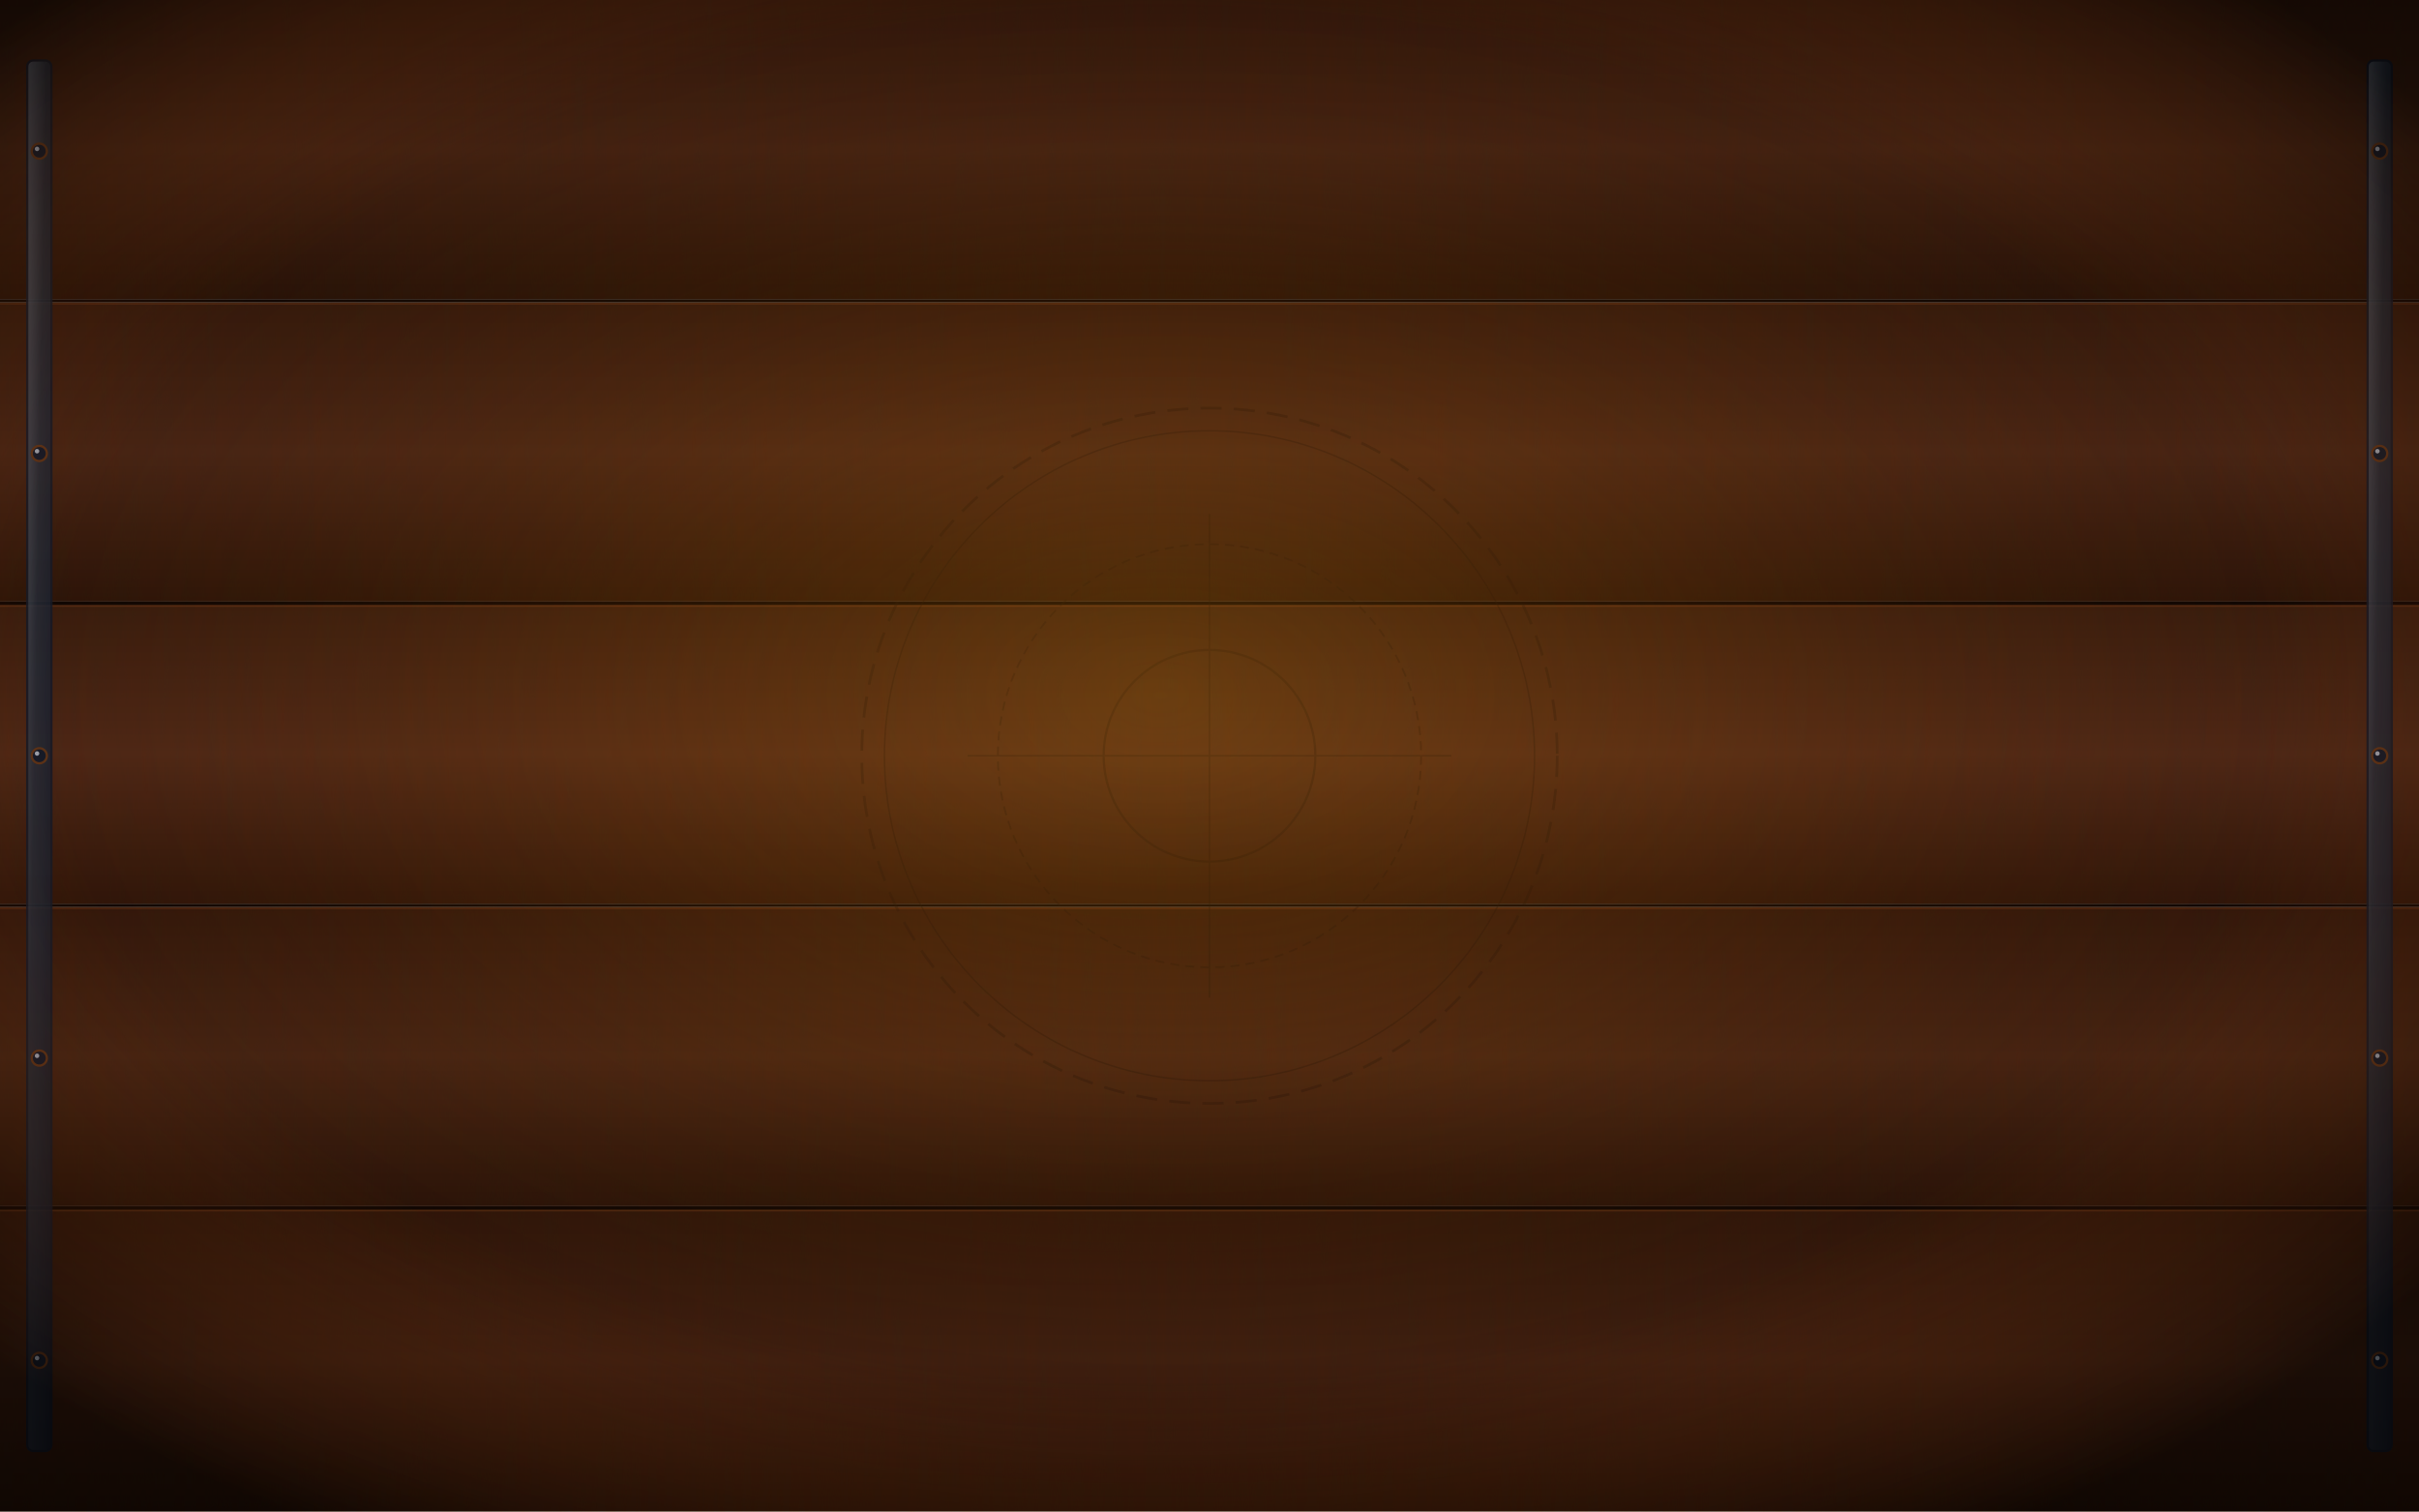
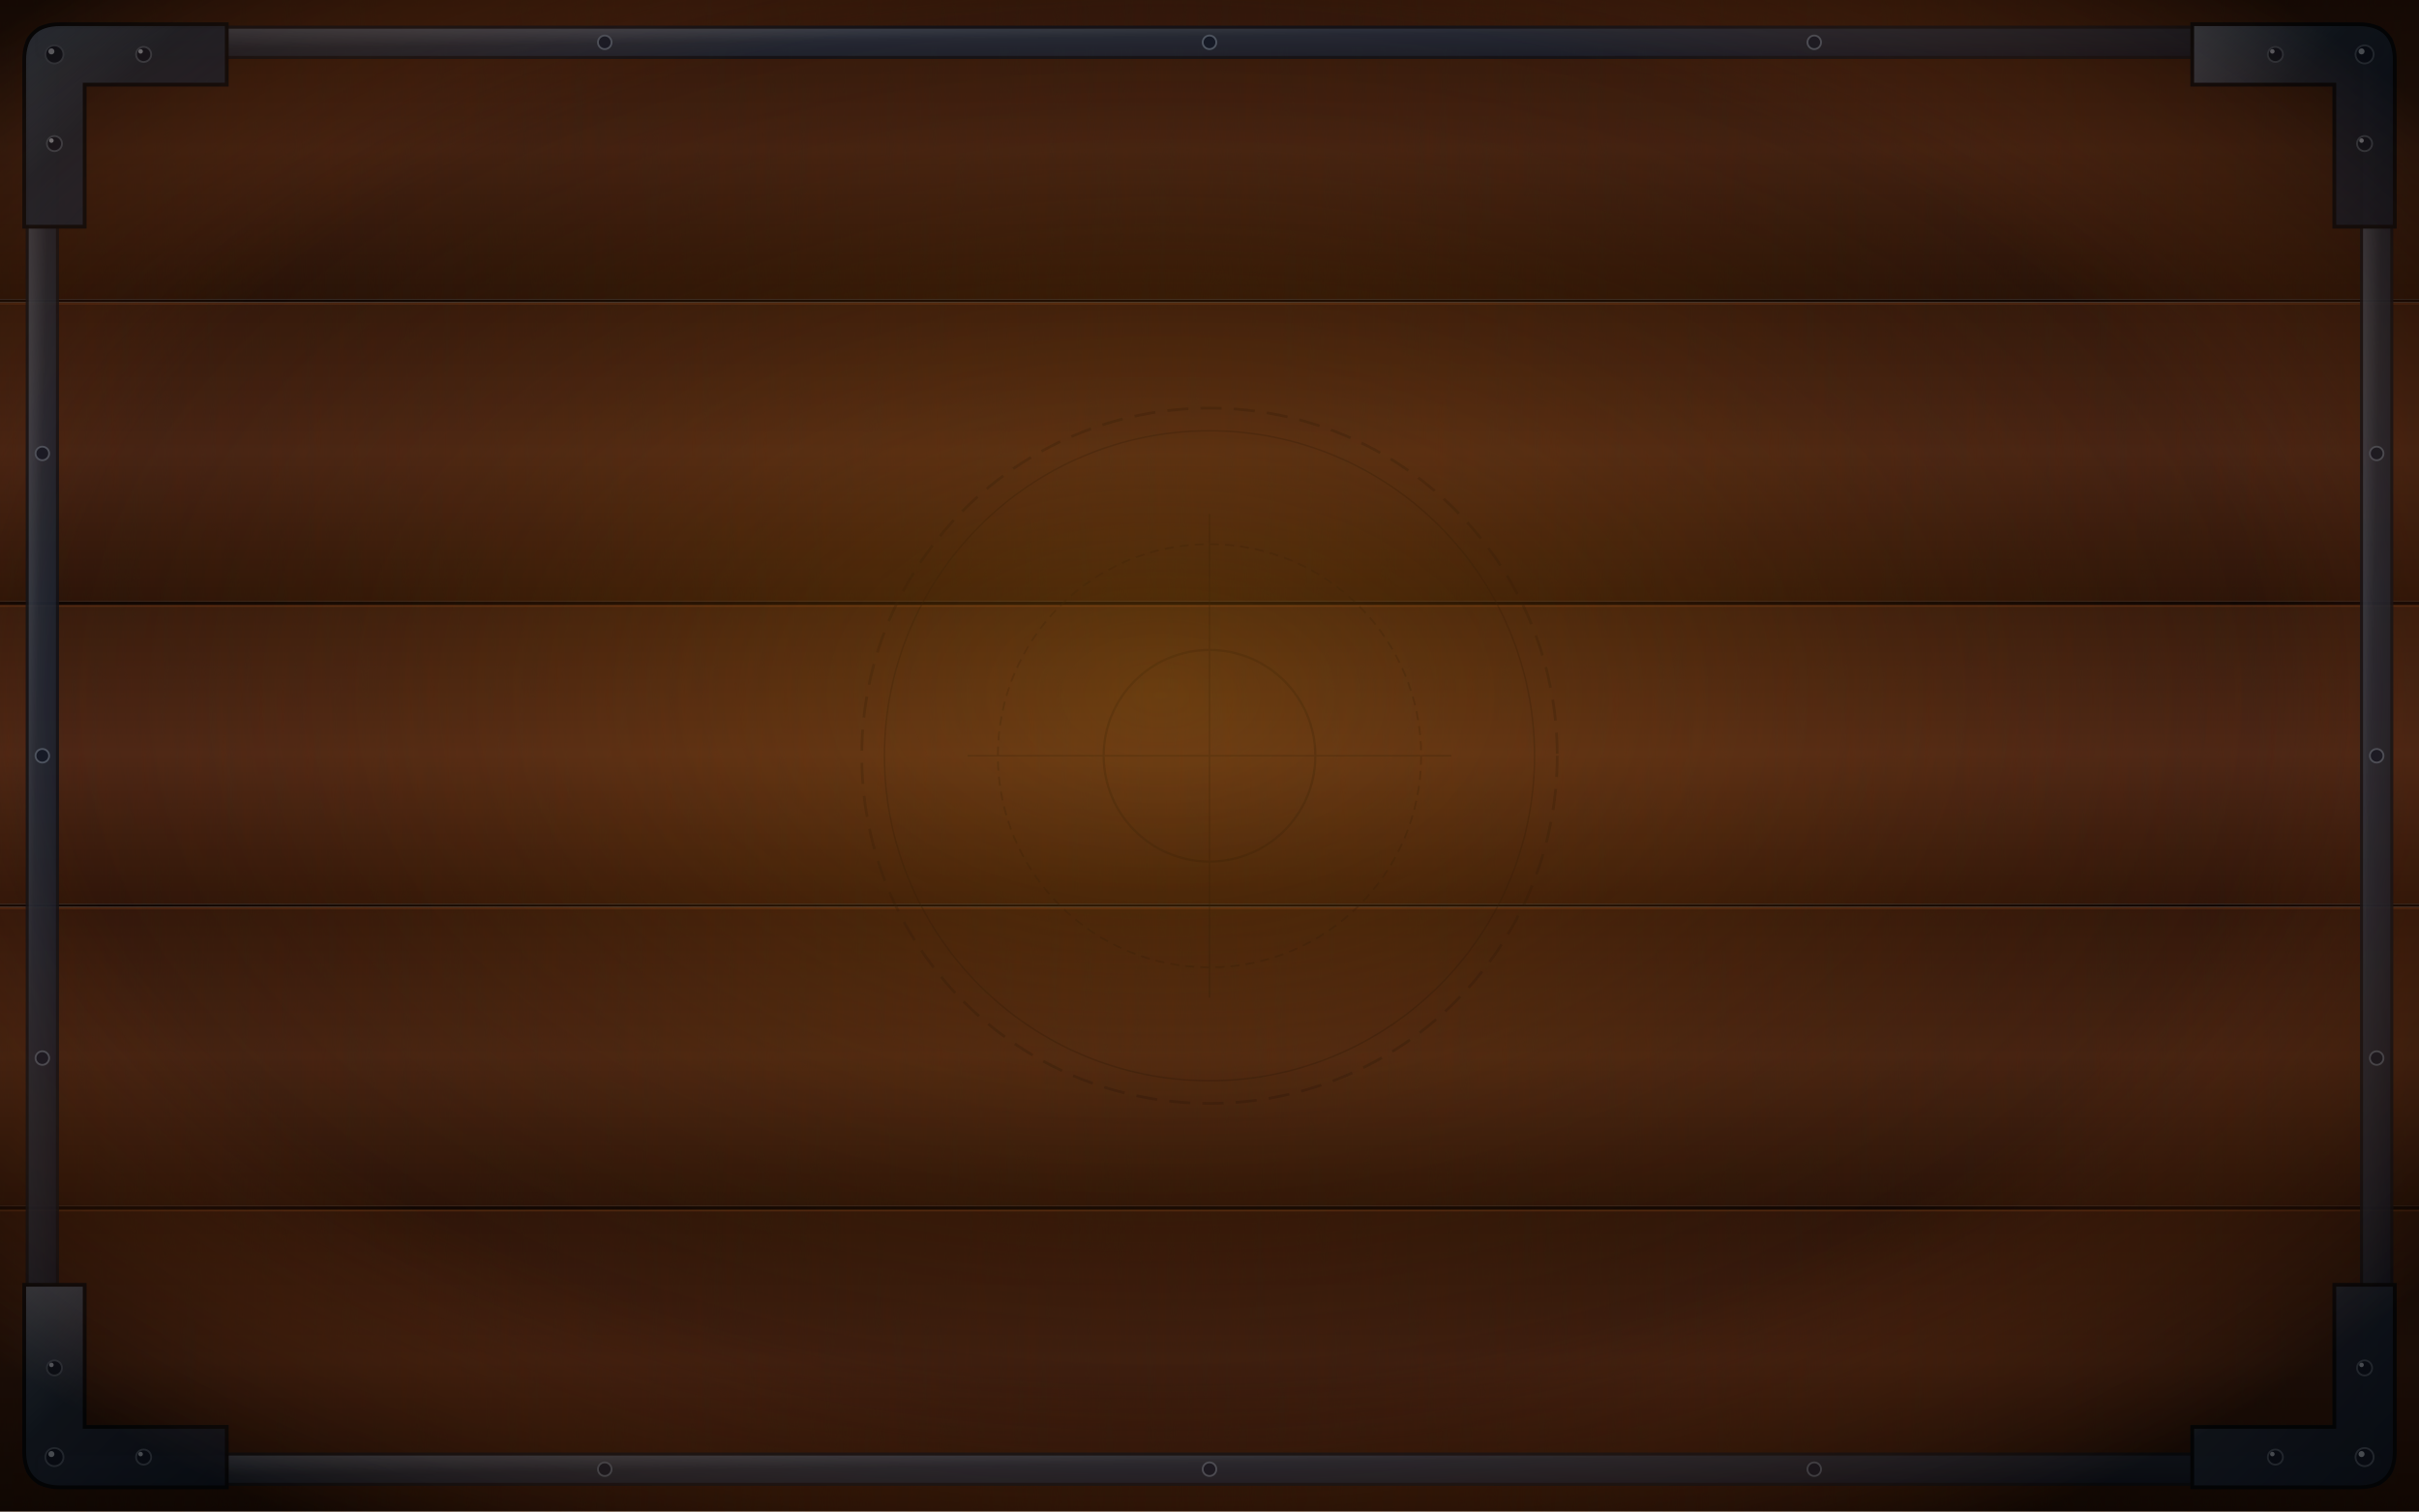
<svg xmlns="http://www.w3.org/2000/svg" width="100%" height="100%" viewBox="0 0 1600 1000" preserveAspectRatio="none">
  <defs>
    <filter id="woodGrain" x="0%" y="0%" width="100%" height="100%">
      <feTurbulence type="fractalNoise" baseFrequency="0.14 0.012" numOctaves="4" result="noise" />
      <feColorMatrix type="matrix" values="0 0 0 0 0.32   0 0 0 0 0.16   0 0 0 0 0.07  0 0 0 0.42 0" />
    </filter>
    <linearGradient id="plankGrad1" x1="0%" y1="0%" x2="0%" y2="100%">
      <stop offset="0%" stop-color="#2c160a" />
      <stop offset="50%" stop-color="#3d2112" />
      <stop offset="100%" stop-color="#241207" />
    </linearGradient>
    <linearGradient id="plankGrad2" x1="0%" y1="0%" x2="0%" y2="100%">
      <stop offset="0%" stop-color="#30190c" />
      <stop offset="50%" stop-color="#422415" />
      <stop offset="100%" stop-color="#281408" />
    </linearGradient>
    <linearGradient id="plankGrad3" x1="0%" y1="0%" x2="0%" y2="100%">
      <stop offset="0%" stop-color="#341c0e" />
      <stop offset="50%" stop-color="#482717" />
      <stop offset="100%" stop-color="#2b1509" />
    </linearGradient>
    <linearGradient id="plankGrad4" x1="0%" y1="0%" x2="0%" y2="100%">
      <stop offset="0%" stop-color="#2e170b" />
      <stop offset="50%" stop-color="#402313" />
      <stop offset="100%" stop-color="#261308" />
    </linearGradient>
    <linearGradient id="plankGrad5" x1="0%" y1="0%" x2="0%" y2="100%">
      <stop offset="0%" stop-color="#2a1509" />
      <stop offset="50%" stop-color="#391e10" />
      <stop offset="100%" stop-color="#221006" />
    </linearGradient>
    <radialGradient id="tavernFireGlow" cx="48%" cy="46%" r="65%">
      <stop offset="0%" stop-color="#f59e0b" stop-opacity="0.22" />
      <stop offset="35%" stop-color="#d97706" stop-opacity="0.12" />
      <stop offset="70%" stop-color="#78350f" stop-opacity="0.04" />
      <stop offset="100%" stop-color="#000000" stop-opacity="0.55" />
    </radialGradient>
    <linearGradient id="ironBandGrad" x1="0%" y1="0%" x2="100%" y2="100%">
      <stop offset="0%" stop-color="#4b5563" />
      <stop offset="40%" stop-color="#1f2937" />
      <stop offset="100%" stop-color="#111827" />
    </linearGradient>
  </defs>
  <rect x="0" y="0" width="1600" height="198" fill="url(#plankGrad1)" />
  <rect x="0" y="200" width="1600" height="198" fill="url(#plankGrad2)" />
  <rect x="0" y="400" width="1600" height="198" fill="url(#plankGrad3)" />
  <rect x="0" y="600" width="1600" height="198" fill="url(#plankGrad4)" />
  <rect x="0" y="800" width="1600" height="200" fill="url(#plankGrad5)" />
  <line x1="0" y1="199" x2="1600" y2="199" stroke="#0d0502" stroke-width="2.2" />
  <line x1="0" y1="201" x2="1600" y2="201" stroke="#6d3918" stroke-width="0.9" opacity="0.45" />
  <line x1="0" y1="399" x2="1600" y2="399" stroke="#0d0502" stroke-width="2.2" />
  <line x1="0" y1="401" x2="1600" y2="401" stroke="#6d3918" stroke-width="0.9" opacity="0.45" />
  <line x1="0" y1="599" x2="1600" y2="599" stroke="#0d0502" stroke-width="2.2" />
  <line x1="0" y1="601" x2="1600" y2="601" stroke="#6d3918" stroke-width="0.9" opacity="0.45" />
  <line x1="0" y1="799" x2="1600" y2="799" stroke="#0d0502" stroke-width="2.2" />
  <line x1="0" y1="801" x2="1600" y2="801" stroke="#6d3918" stroke-width="0.9" opacity="0.45" />
  <rect width="1600" height="1000" filter="url(#woodGrain)" style="mix-blend-mode: overlay;" />
  <g transform="translate(800, 500)" stroke="#1a0c05" stroke-width="1.8" fill="none" opacity="0.32">
    <circle r="230" stroke-dasharray="14 8" />
    <circle r="215" stroke-width="1" />
    <circle r="140" stroke-width="1.2" stroke-dasharray="6 4" />
    <circle r="70" stroke-width="1.5" />
    <line x1="-160" y1="0" x2="160" y2="0" stroke-width="1" />
    <line x1="0" y1="-160" x2="0" y2="160" stroke-width="1" />
  </g>
-   <rect x="18" y="40" width="16" height="920" rx="4" fill="url(#ironBandGrad)" stroke="#111827" stroke-width="1.5" opacity="0.85" />
-   <rect x="1566" y="40" width="16" height="920" rx="4" fill="url(#ironBandGrad)" stroke="#111827" stroke-width="1.5" opacity="0.85" />
-   <g fill="#180c05" stroke="#5a3116" stroke-width="1.5">
-     <circle cx="26" cy="100" r="5" fill="#111827" />
-     <circle cx="24.5" cy="98.5" r="1.5" fill="#9ca3af" stroke="none" />
-     <circle cx="26" cy="300" r="5" fill="#111827" />
-     <circle cx="24.5" cy="298.5" r="1.5" fill="#9ca3af" stroke="none" />
-     <circle cx="26" cy="500" r="5" fill="#111827" />
-     <circle cx="24.5" cy="498.5" r="1.5" fill="#9ca3af" stroke="none" />
-     <circle cx="26" cy="700" r="5" fill="#111827" />
-     <circle cx="24.5" cy="698.5" r="1.5" fill="#9ca3af" stroke="none" />
-     <circle cx="26" cy="900" r="5" fill="#111827" />
-     <circle cx="24.5" cy="898.5" r="1.5" fill="#9ca3af" stroke="none" />
-     <circle cx="1574" cy="100" r="5" fill="#111827" />
-     <circle cx="1572.5" cy="98.5" r="1.5" fill="#9ca3af" stroke="none" />
-     <circle cx="1574" cy="300" r="5" fill="#111827" />
-     <circle cx="1572.5" cy="298.5" r="1.5" fill="#9ca3af" stroke="none" />
-     <circle cx="1574" cy="500" r="5" fill="#111827" />
-     <circle cx="1572.5" cy="498.5" r="1.5" fill="#9ca3af" stroke="none" />
-     <circle cx="1574" cy="700" r="5" fill="#111827" />
-     <circle cx="1572.5" cy="698.5" r="1.5" fill="#9ca3af" stroke="none" />
-     <circle cx="1574" cy="900" r="5" fill="#111827" />
-     <circle cx="1572.5" cy="898.5" r="1.5" fill="#9ca3af" stroke="none" />
+   <rect x="18" y="24" width="20" height="952" rx="4" fill="url(#ironBandGrad)" stroke="#0d1117" stroke-width="2" opacity="0.9" />
+   <rect x="1562" y="24" width="20" height="952" rx="4" fill="url(#ironBandGrad)" stroke="#0d1117" stroke-width="2" opacity="0.9" />
+   <rect x="24" y="18" width="1552" height="20" rx="4" fill="url(#ironBandGrad)" stroke="#0d1117" stroke-width="2" opacity="0.9" />
+   <rect x="24" y="962" width="1552" height="20" rx="4" fill="url(#ironBandGrad)" stroke="#0d1117" stroke-width="2" opacity="0.9" />
+   <g fill="url(#ironBandGrad)" stroke="#05070a" stroke-width="2.5" opacity="0.95">
+     <path d="M 16,150 L 16,40 Q 16,16 40,16 L 150,16 L 150,56 L 56,56 L 56,150 Z" />
+     <path d="M 1584,150 L 1584,40 Q 1584,16 1560,16 L 1450,16 L 1450,56 L 1544,56 L 1544,150 Z" />
+     <path d="M 16,850 L 16,960 Q 16,984 40,984 L 150,984 L 150,944 L 56,944 L 56,850 Z" />
+     <path d="M 1584,850 L 1584,960 Q 1584,984 1560,984 L 1450,984 L 1450,944 L 1544,944 L 1544,850 Z" />
+   </g>
+   <g fill="#111827" stroke="#4b5563" stroke-width="1.2">
+     <circle cx="36" cy="36" r="6" />
+     <circle cx="34" cy="34" r="2" fill="#9ca3af" stroke="none" />
+     <circle cx="95" cy="36" r="5" />
+     <circle cx="93" cy="34" r="1.5" fill="#9ca3af" stroke="none" />
+     <circle cx="36" cy="95" r="5" />
+     <circle cx="34" cy="93" r="1.5" fill="#9ca3af" stroke="none" />
+     <circle cx="1564" cy="36" r="6" />
+     <circle cx="1562" cy="34" r="2" fill="#9ca3af" stroke="none" />
+     <circle cx="1505" cy="36" r="5" />
+     <circle cx="1503" cy="34" r="1.5" fill="#9ca3af" stroke="none" />
+     <circle cx="1564" cy="95" r="5" />
+     <circle cx="1562" cy="93" r="1.5" fill="#9ca3af" stroke="none" />
+     <circle cx="36" cy="964" r="6" />
+     <circle cx="34" cy="962" r="2" fill="#9ca3af" stroke="none" />
+     <circle cx="95" cy="964" r="5" />
+     <circle cx="93" cy="962" r="1.5" fill="#9ca3af" stroke="none" />
+     <circle cx="36" cy="905" r="5" />
+     <circle cx="34" cy="903" r="1.5" fill="#9ca3af" stroke="none" />
+     <circle cx="1564" cy="964" r="6" />
+     <circle cx="1562" cy="962" r="2" fill="#9ca3af" stroke="none" />
+     <circle cx="1505" cy="964" r="5" />
+     <circle cx="1503" cy="962" r="1.5" fill="#9ca3af" stroke="none" />
+     <circle cx="1564" cy="905" r="5" />
+     <circle cx="1562" cy="903" r="1.5" fill="#9ca3af" stroke="none" />
+     <circle cx="28" cy="300" r="4.5" />
+     <circle cx="28" cy="500" r="4.5" />
+     <circle cx="28" cy="700" r="4.5" />
+     <circle cx="1572" cy="300" r="4.5" />
+     <circle cx="1572" cy="500" r="4.5" />
+     <circle cx="1572" cy="700" r="4.5" />
+     <circle cx="400" cy="28" r="4.5" />
+     <circle cx="800" cy="28" r="4.5" />
+     <circle cx="1200" cy="28" r="4.5" />
+     <circle cx="400" cy="972" r="4.5" />
+     <circle cx="800" cy="972" r="4.5" />
+     <circle cx="1200" cy="972" r="4.5" />
  </g>
  <rect width="1600" height="1000" fill="url(#tavernFireGlow)" />
</svg>
